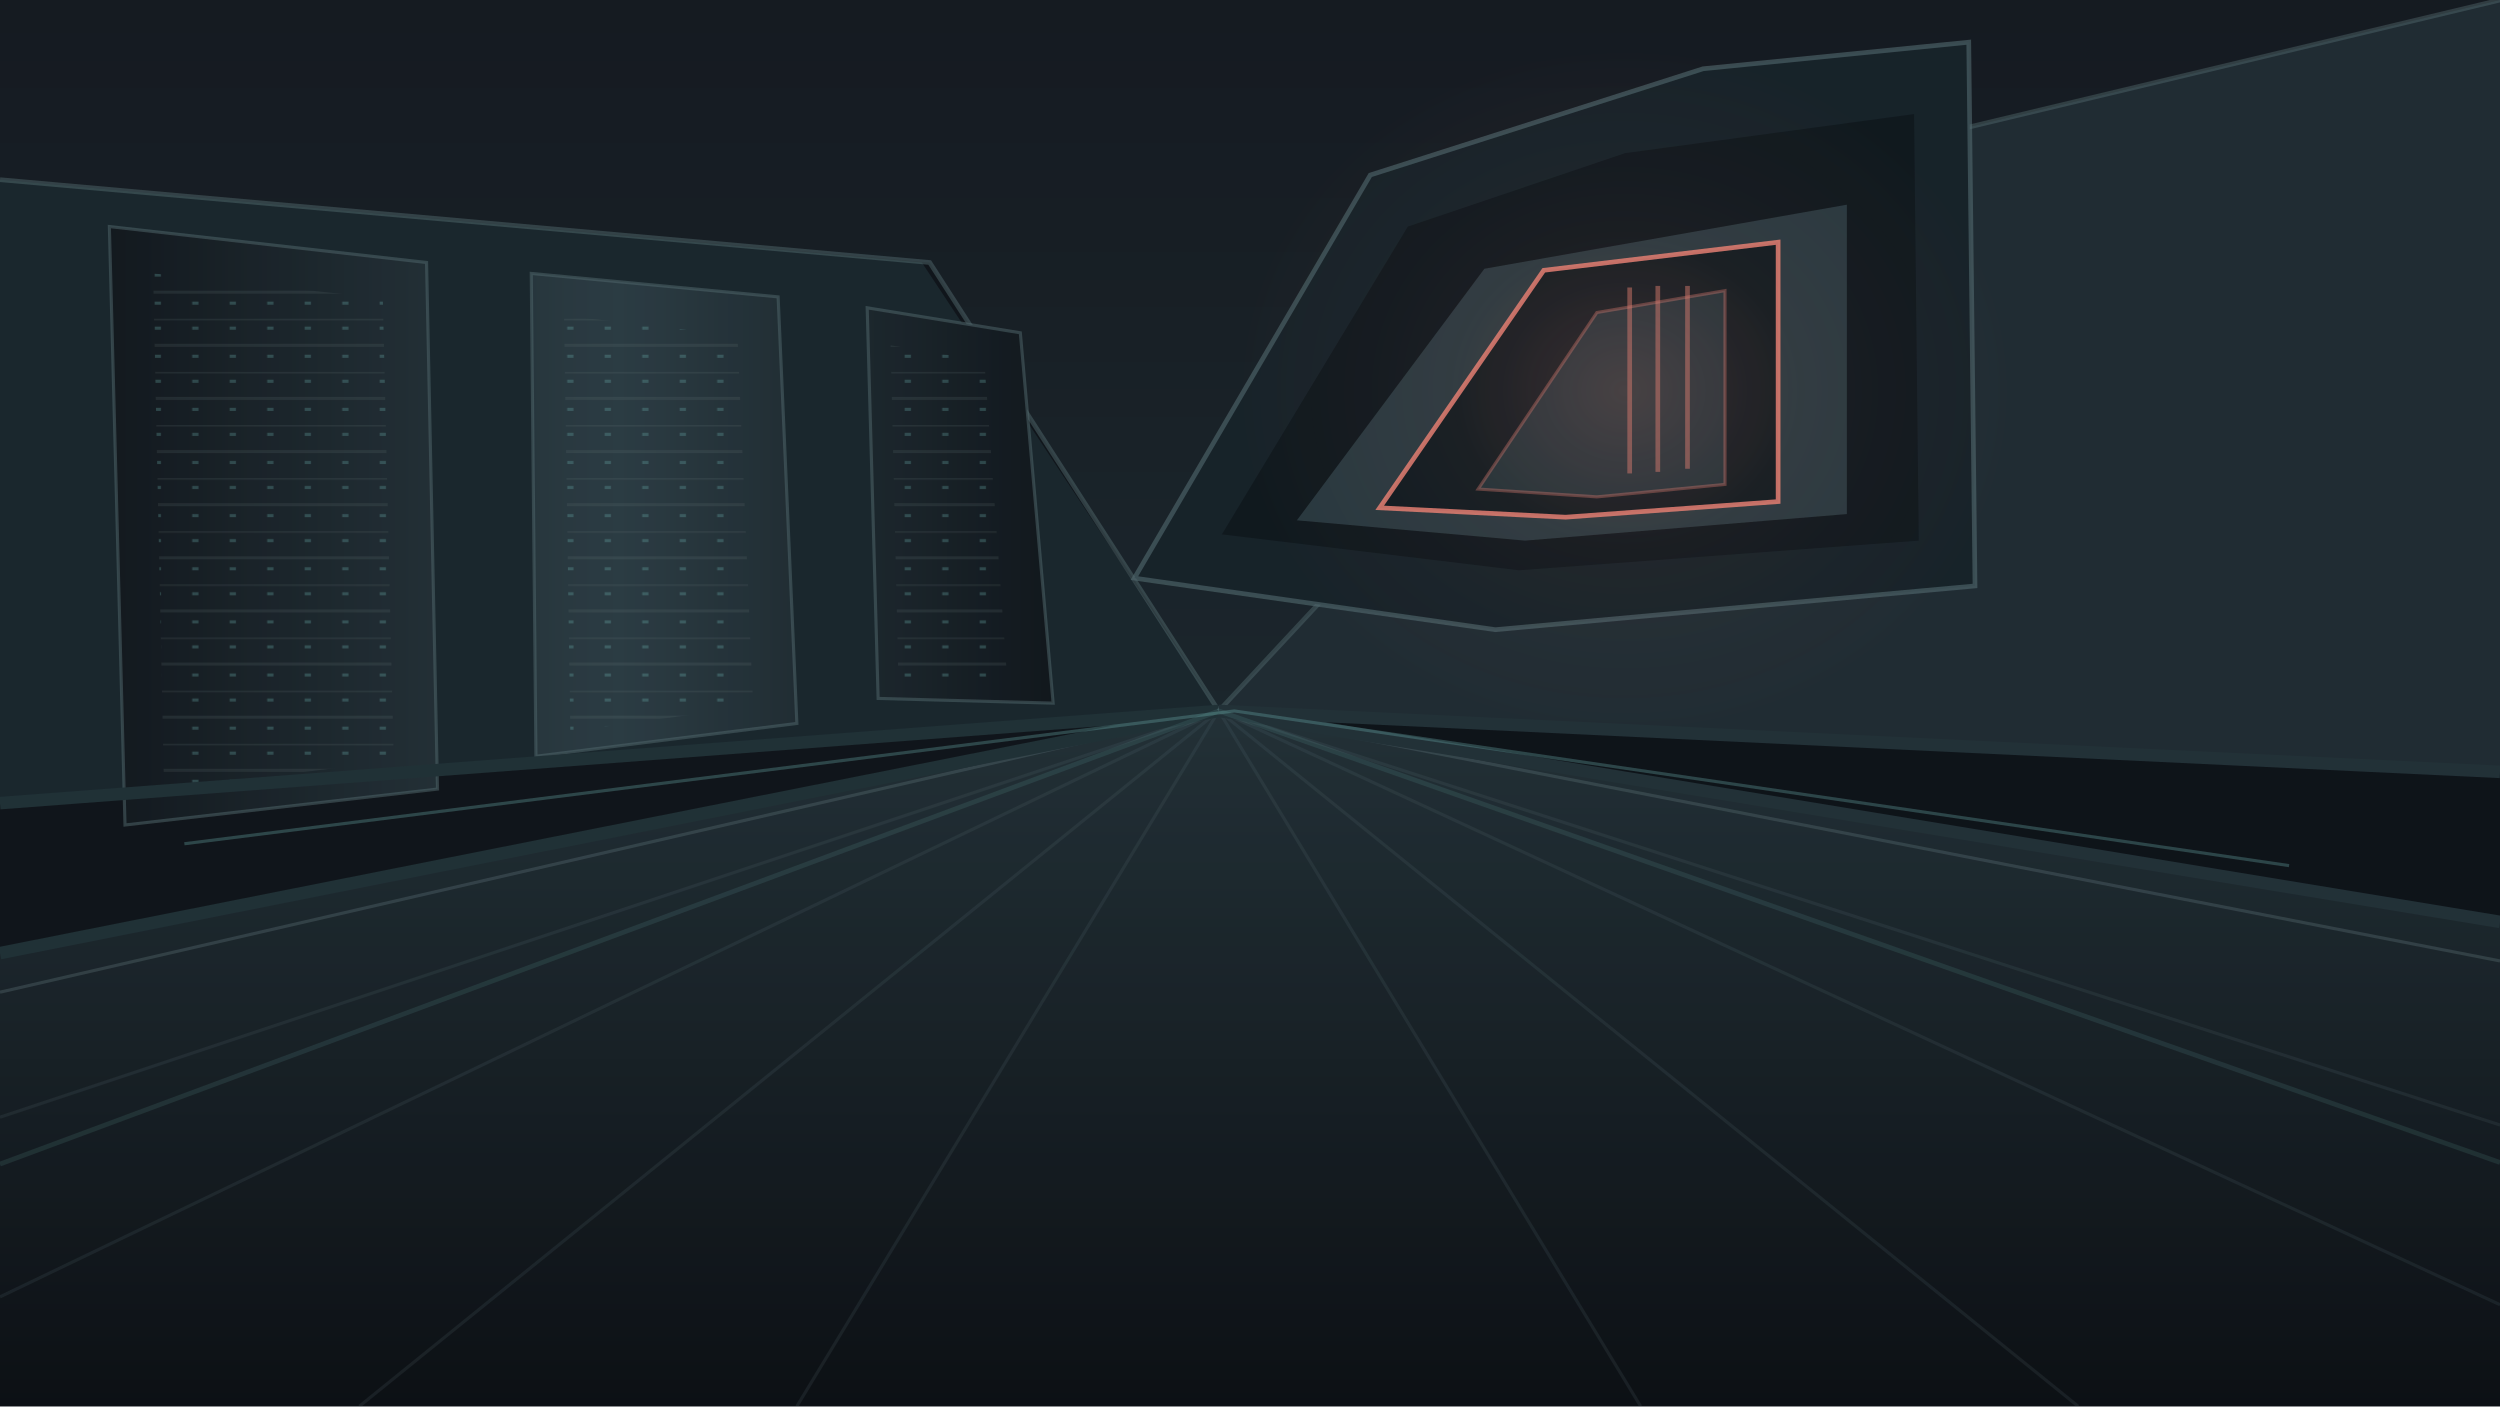
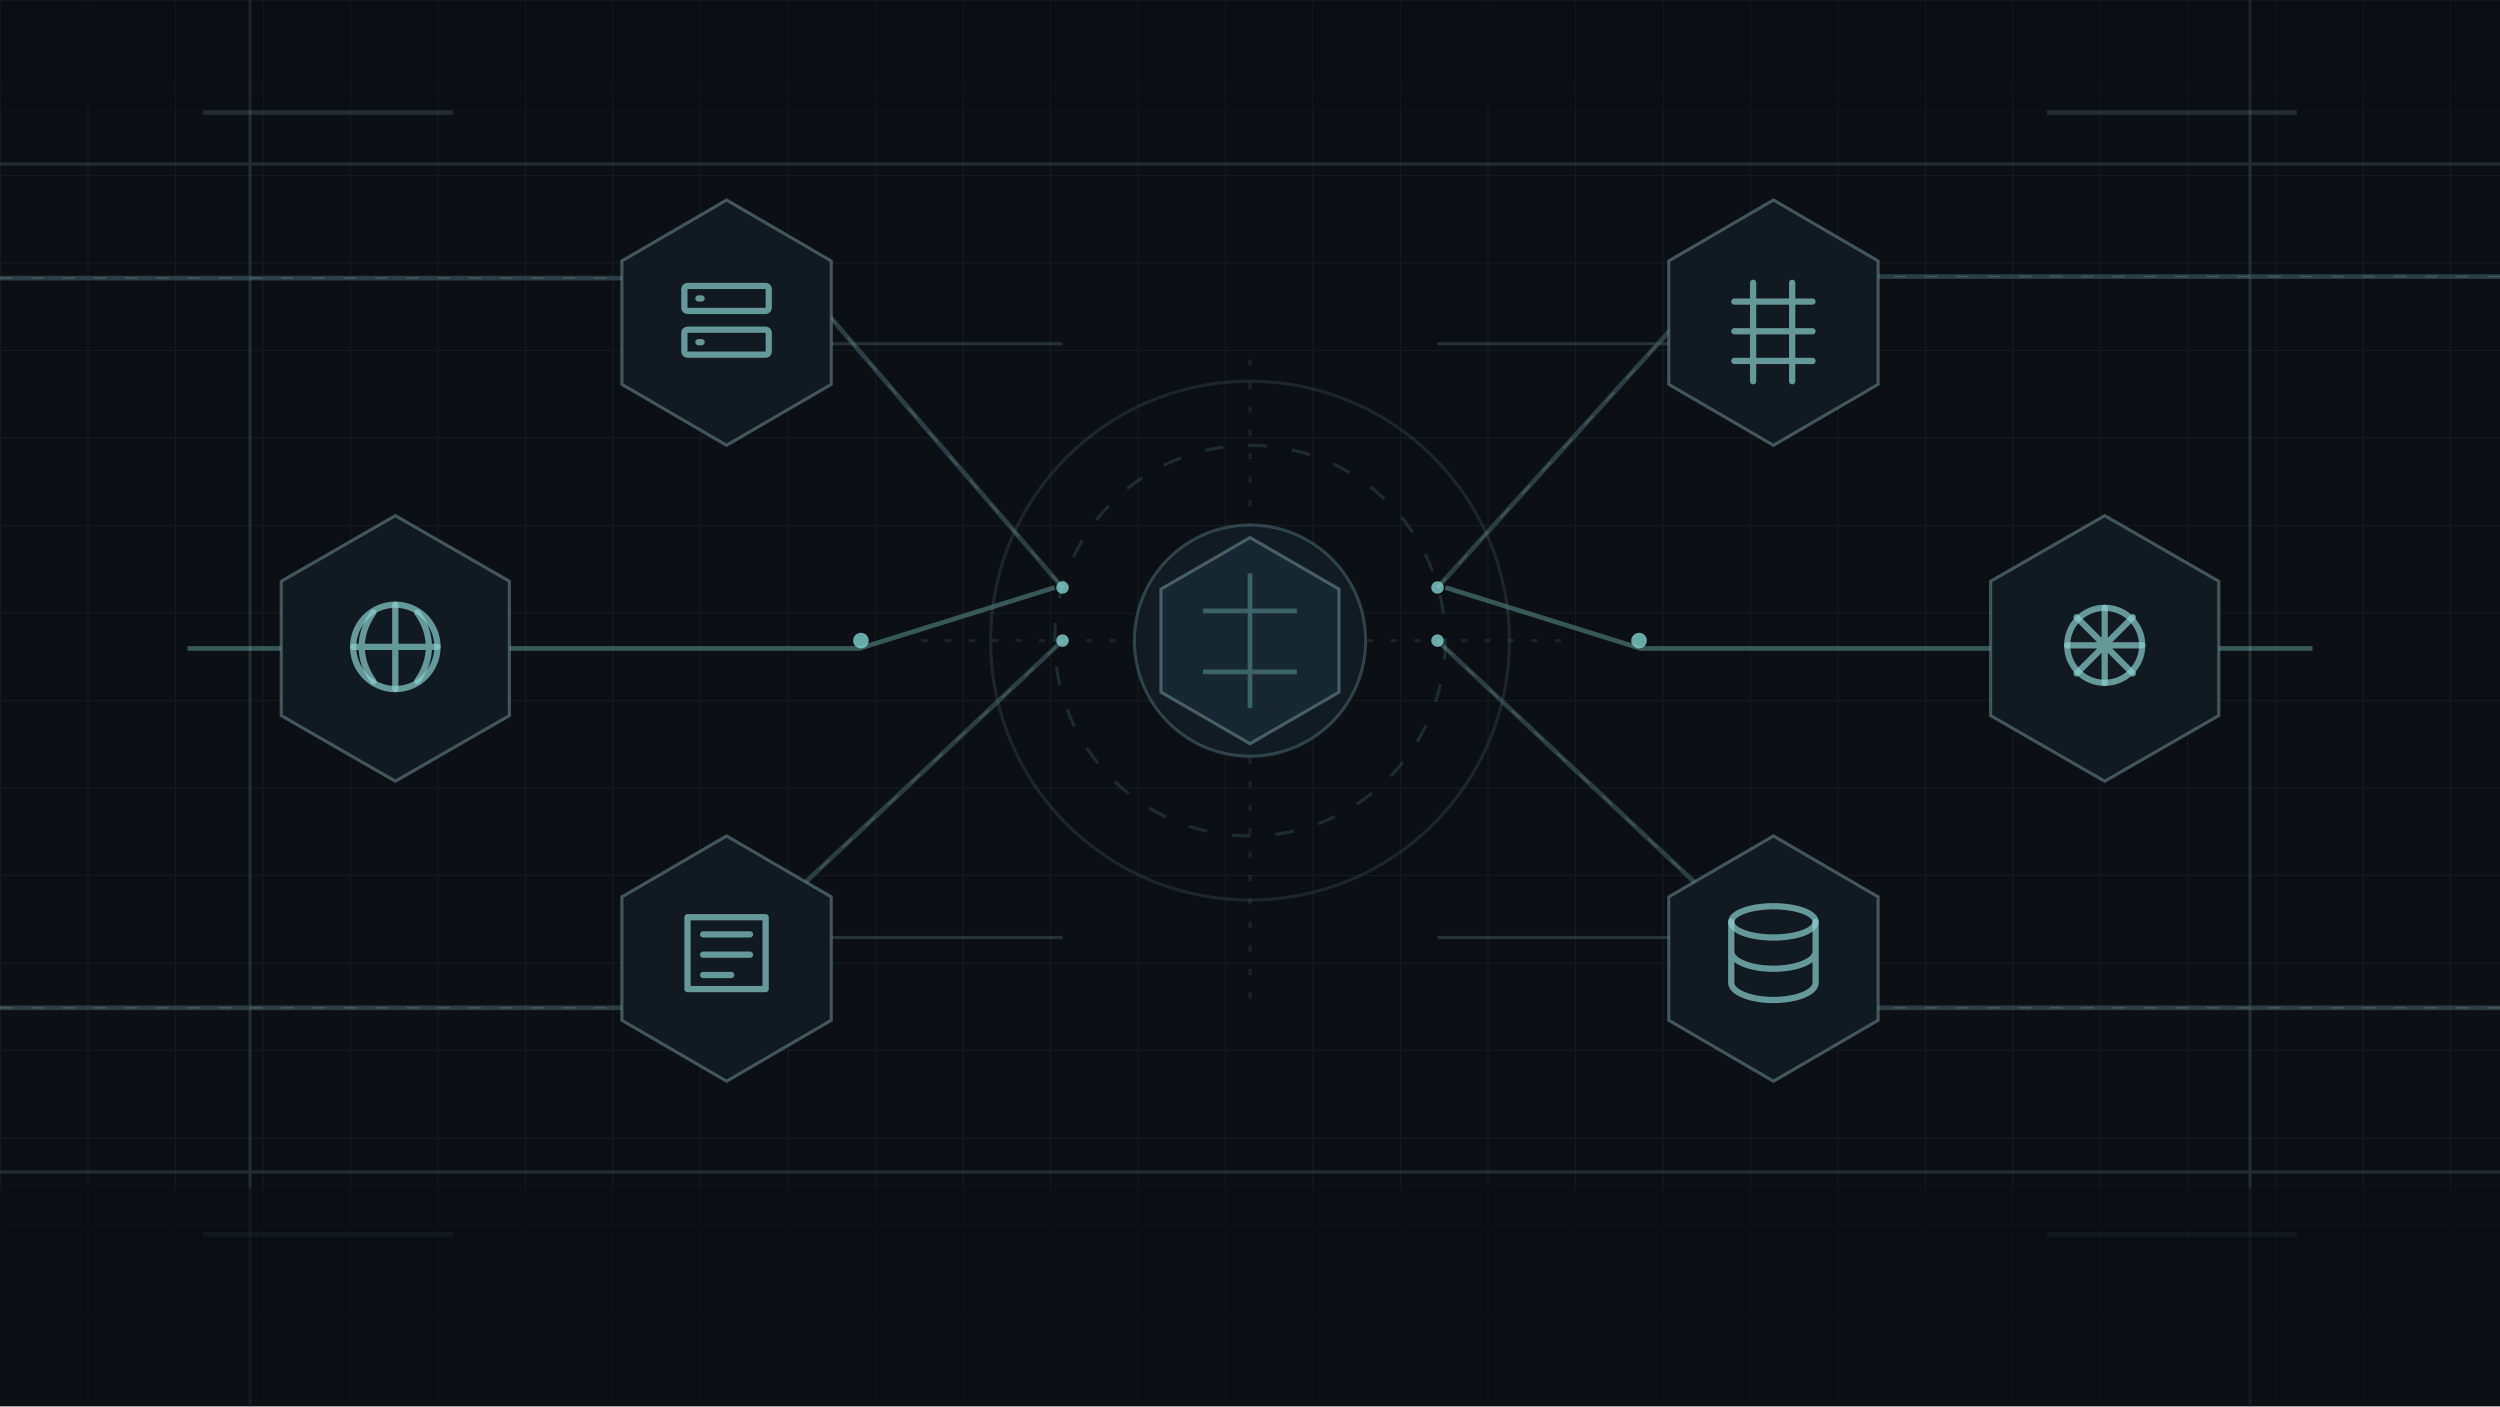
<svg xmlns="http://www.w3.org/2000/svg" viewBox="0 0 1600 900" preserveAspectRatio="xMidYMid slice">
  <defs>
-     <linearGradient id="sky" x2="0" y2="1">
-       <stop stop-color="#171d23" />
-       <stop offset=".55" stop-color="#1e2b31" />
-       <stop offset="1" stop-color="#0c1014" />
-     </linearGradient>
-     <linearGradient id="floor" x2="0" y2="1">
-       <stop stop-color="#26363c" />
-       <stop offset="1" stop-color="#0d1115" />
-     </linearGradient>
-     <linearGradient id="tower" x2="1" y2="0">
-       <stop stop-color="#141b20" />
-       <stop offset=".54" stop-color="#30434a" />
-       <stop offset="1" stop-color="#12191e" />
-     </linearGradient>
-     <radialGradient id="light">
-       <stop stop-color="#ff8d7e" stop-opacity=".2" />
-       <stop offset=".45" stop-color="#ff8d7e" stop-opacity=".05" />
-       <stop offset="1" stop-color="#ff8d7e" stop-opacity="0" />
-     </radialGradient>
-     <pattern id="grille" width="24" height="34" patternUnits="userSpaceOnUse">
-       <path d="M0 0H24M0 17H24" stroke="#778b8e" stroke-opacity=".16" stroke-width="2" />
-       <path d="M3 6h4m-4 18h4" stroke="#80d1cb" stroke-opacity=".27" stroke-width="2" />
+     <pattern id="grid" width="56" height="56" patternUnits="userSpaceOnUse">
+       <path d="M56 0H0V56" fill="none" stroke="#6e8189" stroke-opacity=".12" stroke-width="1" />
+     </pattern>
+     <pattern id="dots" width="8" height="8" patternUnits="userSpaceOnUse">
+       <circle cx="1" cy="1" r="1" fill="#8ab2bc" fill-opacity=".16" />
    </pattern>
  </defs>
-   <rect width="1600" height="900" fill="url(#sky)" />
-   <path d="M0 610 780 455 1600 590V900H0Z" fill="url(#floor)" />
-   <path d="M0 635 780 455 1600 615" fill="none" stroke="#688083" stroke-opacity=".35" stroke-width="2" />
-   <path d="M0 715 780 455 1600 720M0 830 780 455 1600 835M230 900 780 455 1330 900M510 900 780 455 1050 900" fill="none" stroke="#688083" stroke-opacity=".16" stroke-width="2" />
-   <path d="M0 115 595 168 780 455 0 610Z" fill="#11171c" />
-   <path d="M0 115 590 168 780 455 0 515Z" fill="#1c2b31" />
-   <path d="M0 115 595 168 780 455" fill="none" stroke="#6b878b" stroke-opacity=".4" stroke-width="3" />
-   <path d="M70 145 80 528 280 505 273 168ZM340 175 343 484 510 463 498 190ZM555 197 562 447 674 450 653 213Z" fill="url(#tower)" stroke="#5d777a" stroke-opacity=".5" stroke-width="2" />
-   <path d="M98 175 105 505 252 487 245 191ZM361 202 365 468 482 452 472 215ZM570 221 575 435 645 440 630 231Z" fill="url(#grille)" />
-   <path d="M0 514 780 455M0 610 780 455" fill="none" stroke="#23363b" stroke-width="8" />
-   <path d="M1600 0 1090 122 780 455 1600 590Z" fill="#0f151a" />
-   <path d="M1600 0 1090 122 780 455 1600 494Z" fill="#233138" />
-   <path d="M1600 0 1090 122 780 455" fill="none" stroke="#6b878b" stroke-opacity=".37" stroke-width="3" />
-   <g transform="translate(-320 0)">
-     <path d="M1410 44 1197 112 1046 370 1277 403 1584 375 1580 27Z" fill="#19262c" stroke="#5c777c" stroke-opacity=".6" stroke-width="3" />
-     <path d="M1360 98 1221 145 1102 342 1292 365 1548 346 1545 73Z" fill="#111b20" />
-     <path d="M1270 172 1150 333 1296 346 1502 329 1502 131Z" fill="#2d3f45" />
-     <path d="M1308 173 1203 325 1322 331 1458 321 1458 155Z" fill="#111d22" />
-     <path d="M1342 200 1266 313 1342 318 1424 310 1424 186Z" fill="#24373d" />
-     <path d="M1308 173 1203 325 1322 331 1458 321 1458 155Z" fill="none" stroke="#ff8d7e" stroke-opacity=".85" stroke-width="3" />
-     <path d="M1342 200 1266 313 1342 318 1424 310 1424 186Z" fill="none" stroke="#ff8d7e" stroke-opacity=".35" stroke-width="2" />
-     <path d="M1363 184V303M1381 183V302M1400 183V300" stroke="#ff8d7e" stroke-opacity=".46" stroke-width="3" />
-     <ellipse cx="1360" cy="250" rx="250" ry="220" fill="url(#light)" />
+   <rect width="1600" height="900" fill="#0c1014" />
+   <rect width="1600" height="900" fill="url(#grid)" />
+   <path d="M0 105h1600M0 750h1600M160 0v900M1440 0v900" stroke="#35464d" stroke-opacity=".55" stroke-width="2" />
+   <path d="M130 72h160M1310 72h160M130 790h160M1310 790h160" stroke="#75929a" stroke-opacity=".22" stroke-width="3" />
+   <path d="M0 178h510l170 198M0 645h430l250-235M1600 177h-500L920 376M1600 645h-430L920 410" fill="none" stroke="#3e5b63" stroke-opacity=".62" stroke-width="3" />
+   <path d="M120 415h430l125-39M1480 415h-430l-125-39" fill="none" stroke="#80d1cb" stroke-opacity=".37" stroke-width="3" />
+   <path d="M0 178h510l170 198M0 645h430l250-235M1600 177h-500L920 376M1600 645h-430L920 410" fill="none" stroke="#a5b8b9" stroke-opacity=".22" stroke-width="1" stroke-dasharray="8 12" />
+   <path d="M490 220h190M490 600h190M920 220h190M920 600h190" fill="none" stroke="#587279" stroke-opacity=".35" stroke-width="2" />
+   <path d="M800 230v420M590 410h420" stroke="#658189" stroke-opacity=".18" stroke-width="2" stroke-dasharray="4 11" />
+   <circle cx="800" cy="410" r="166" fill="none" stroke="#597780" stroke-opacity=".22" stroke-width="2" />
+   <circle cx="800" cy="410" r="125" fill="none" stroke="#80d1cb" stroke-opacity=".15" stroke-width="2" stroke-dasharray="12 16" />
+   <circle cx="800" cy="410" r="74" fill="#111b21" stroke="#4a6971" stroke-opacity=".55" stroke-width="2" />
+   <path d="M800 344 857 377v66l-57 33-57-33v-66Z" fill="#182832" stroke="#9bc2c9" stroke-opacity=".38" stroke-width="2" />
+   <path d="M800 367v86M770 391h60M770 430h60" stroke="#80d1cb" stroke-opacity=".35" stroke-width="3" />
+   <g fill="#111a20" stroke="#66828a" stroke-opacity=".6" stroke-width="2">
+     <path d="M253 330 326 372v86l-73 42-73-42v-86Z" />
+     <path d="M465 128 532 167v79l-67 39-67-39v-79Z" />
+     <path d="M465 535 532 574v79l-67 39-67-39v-79Z" />
+     <path d="M1135 128 1202 167v79l-67 39-67-39v-79Z" />
+     <path d="M1135 535 1202 574v79l-67 39-67-39v-79Z" />
+     <path d="M1347 330 1420 372v86l-73 42-73-42v-86Z" />
  </g>
-   <path d="M1600 590 780 455M1600 494 780 455" fill="none" stroke="#25363c" stroke-width="8" />
-   <path d="M118 540 790 455 1465 554" fill="none" stroke="#80d1cb" stroke-opacity=".3" stroke-width="2" />
-   <path d="M0 745 780 455 1600 744" fill="none" stroke="#80d1cb" stroke-opacity=".13" stroke-width="3" />
-   <path d="M0 0H1600V900H0Z" fill="#0b0f13" fill-opacity=".12" />
+   <g fill="none" stroke="#8ed4d2" stroke-opacity=".68" stroke-width="4" stroke-linecap="round" stroke-linejoin="round">
+     <circle cx="253" cy="414" r="27" />
+     <path d="M226 414h54M253 387v54M239 392c-10 14-10 30 0 44M267 392c10 14 10 30 0 44" />
+     <rect x="438" y="183" width="54" height="16" rx="2" />
+     <rect x="438" y="211" width="54" height="16" rx="2" />
+     <path d="M447 191h2M447 219h2" />
+     <path d="M440 587h50v46h-50zM450 598h30M450 611h30M450 624h18" />
+     <path d="M1110 193h50M1110 212h50M1110 231h50M1122 181v63M1147 181v63" />
+     <ellipse cx="1135" cy="590" rx="27" ry="10" />
+     <path d="M1108 590v39c0 6 12 11 27 11s27-5 27-11v-39M1108 609c0 6 12 11 27 11s27-5 27-11" />
+     <circle cx="1347" cy="413" r="24" />
+     <path d="M1323 413h48M1347 389v48M1329 395l36 36M1365 395l-36 36" />
+   </g>
+   <g fill="#80d1cb" fill-opacity=".8">
+     <circle cx="551" cy="410" r="5" />
+     <circle cx="1049" cy="410" r="5" />
+     <circle cx="680" cy="376" r="4" />
+     <circle cx="920" cy="376" r="4" />
+     <circle cx="680" cy="410" r="4" />
+     <circle cx="920" cy="410" r="4" />
+   </g>
+   <path d="M0 760h1600v140H0Z" fill="#0b0e13" fill-opacity=".65" />
+   <path d="M0 0h1600v70H0Z" fill="#0b0e13" fill-opacity=".3" />
</svg>
